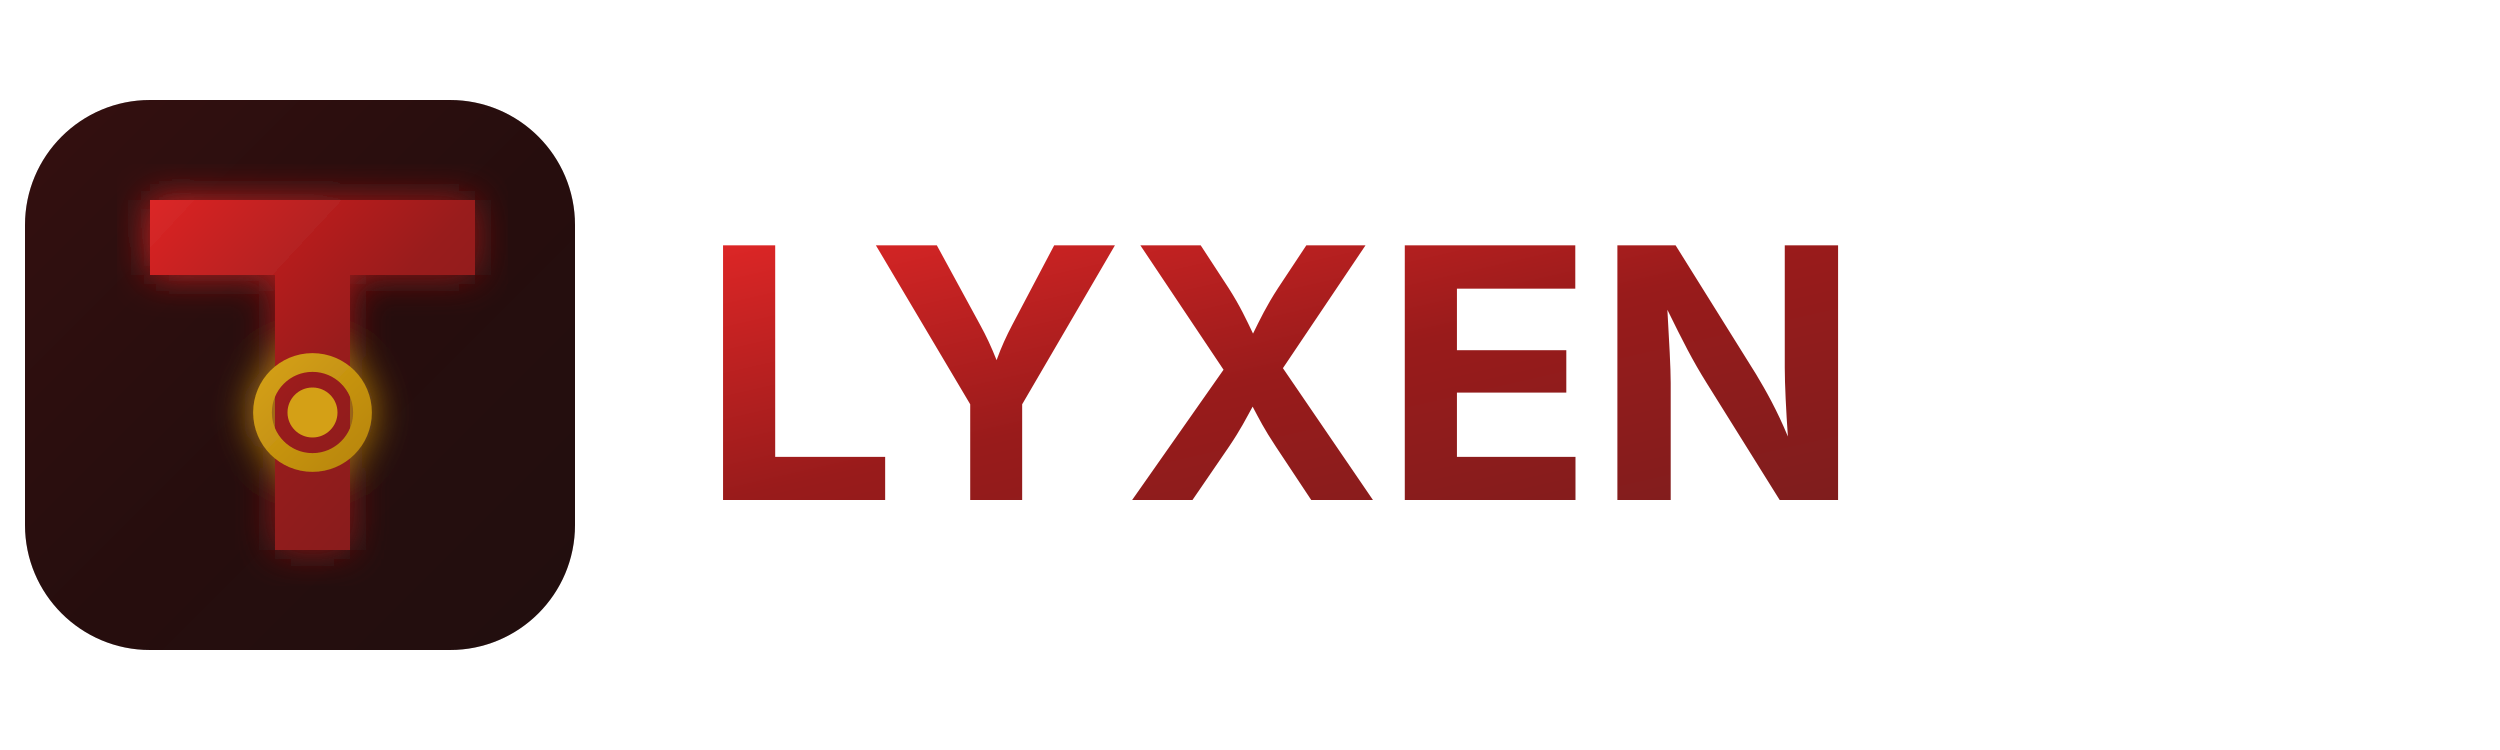
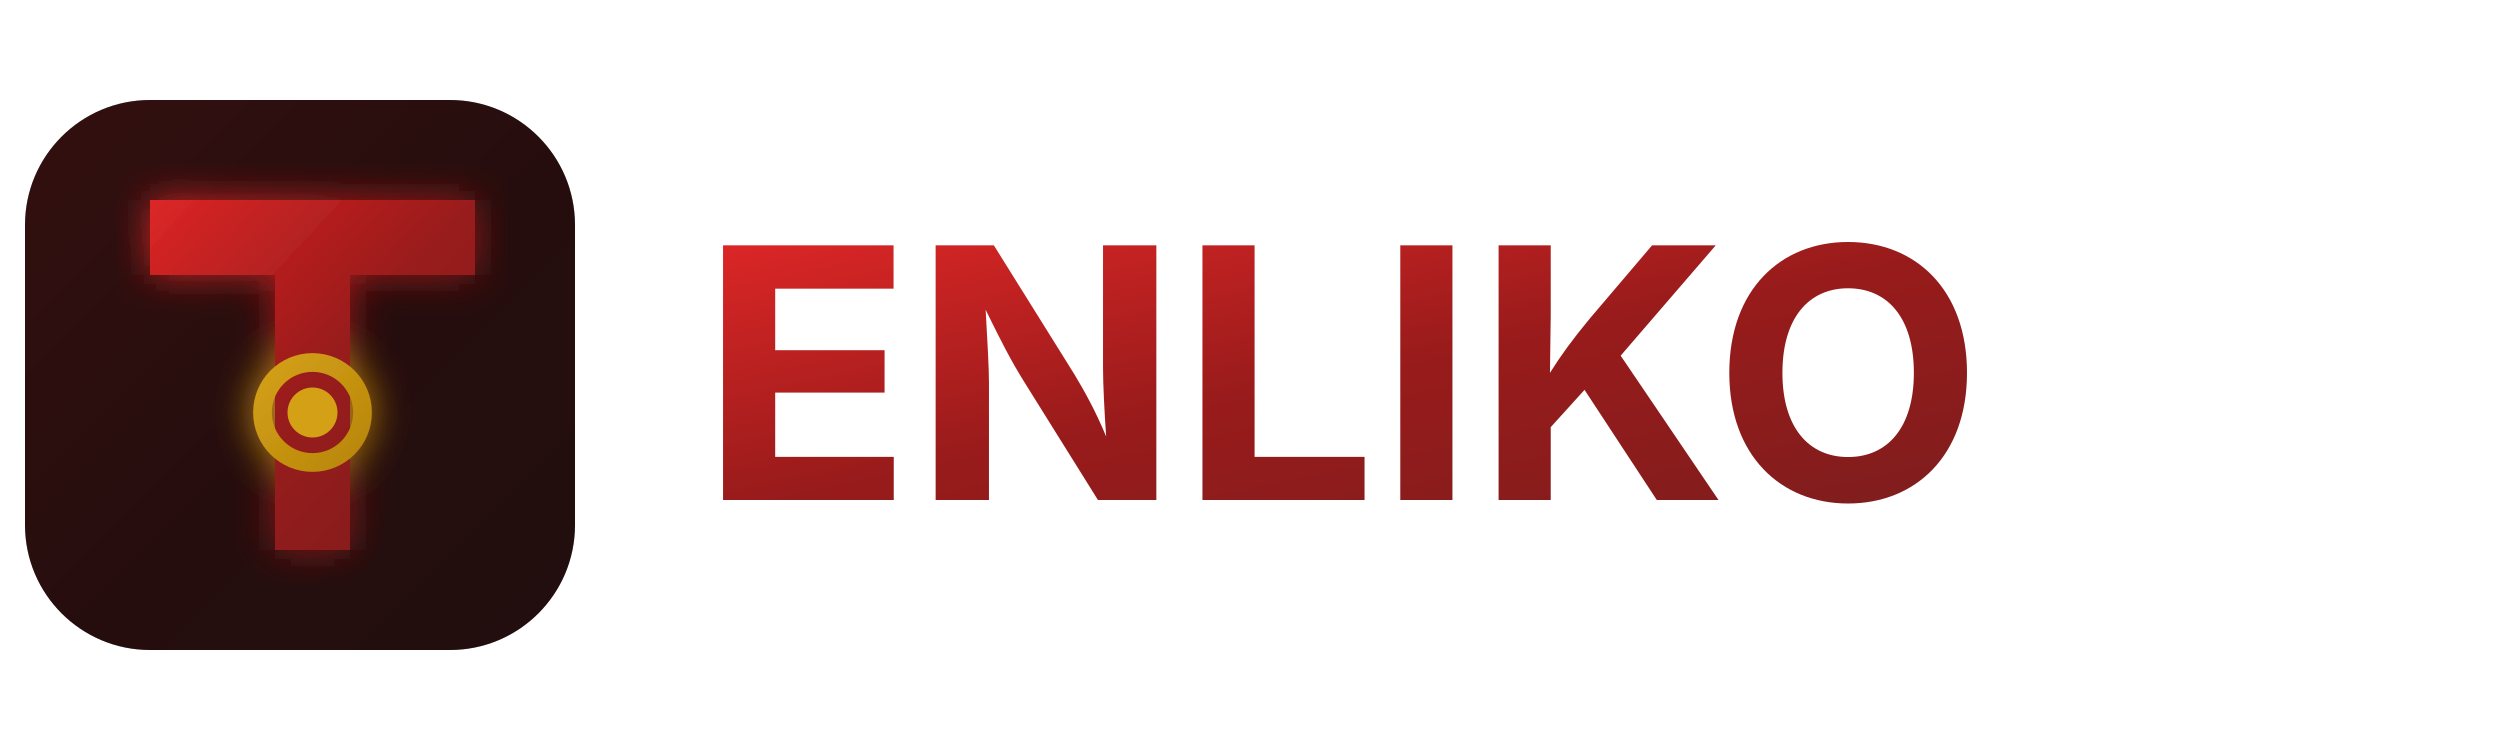
<svg xmlns="http://www.w3.org/2000/svg" viewBox="0 0 200 60">
  <defs>
    <linearGradient id="stark-grad" x1="0%" y1="0%" x2="100%" y2="100%">
      <stop offset="0%" style="stop-color:#dc2626" />
      <stop offset="50%" style="stop-color:#991b1b" />
      <stop offset="100%" style="stop-color:#7f1d1d" />
    </linearGradient>
    <linearGradient id="gold-grad" x1="0%" y1="0%" x2="100%" y2="100%">
      <stop offset="0%" style="stop-color:#d4a017" />
      <stop offset="100%" style="stop-color:#b8860b" />
    </linearGradient>
    <filter id="logo-glow">
      <feGaussianBlur stdDeviation="1.5" result="coloredBlur" />
      <feMerge>
        <feMergeNode in="coloredBlur" />
        <feMergeNode in="SourceGraphic" />
      </feMerge>
    </filter>
  </defs>
  <rect x="2" y="8" width="44" height="44" rx="10" fill="#0a0a0a" />
  <rect x="2" y="8" width="44" height="44" rx="10" fill="url(#stark-grad)" opacity="0.2" />
  <g filter="url(#logo-glow)">
    <path d="M12 16 L38 16 L38 22 L28 22 L28 44 L22 44 L22 22 L12 22 Z" fill="url(#stark-grad)" />
    <circle cx="25" cy="33" r="4" fill="none" stroke="url(#gold-grad)" stroke-width="1.5" />
    <circle cx="25" cy="33" r="2" fill="#d4a017" />
  </g>
-   <text x="56" y="40" font-family="Inter, -apple-system, sans-serif" font-weight="700" font-size="28" fill="url(#stark-grad)">LYXEN</text>
+   <text x="56" y="40" font-family="Inter, -apple-system, sans-serif" font-weight="700" font-size="28" fill="url(#stark-grad)">ENLIKO</text>
</svg>
